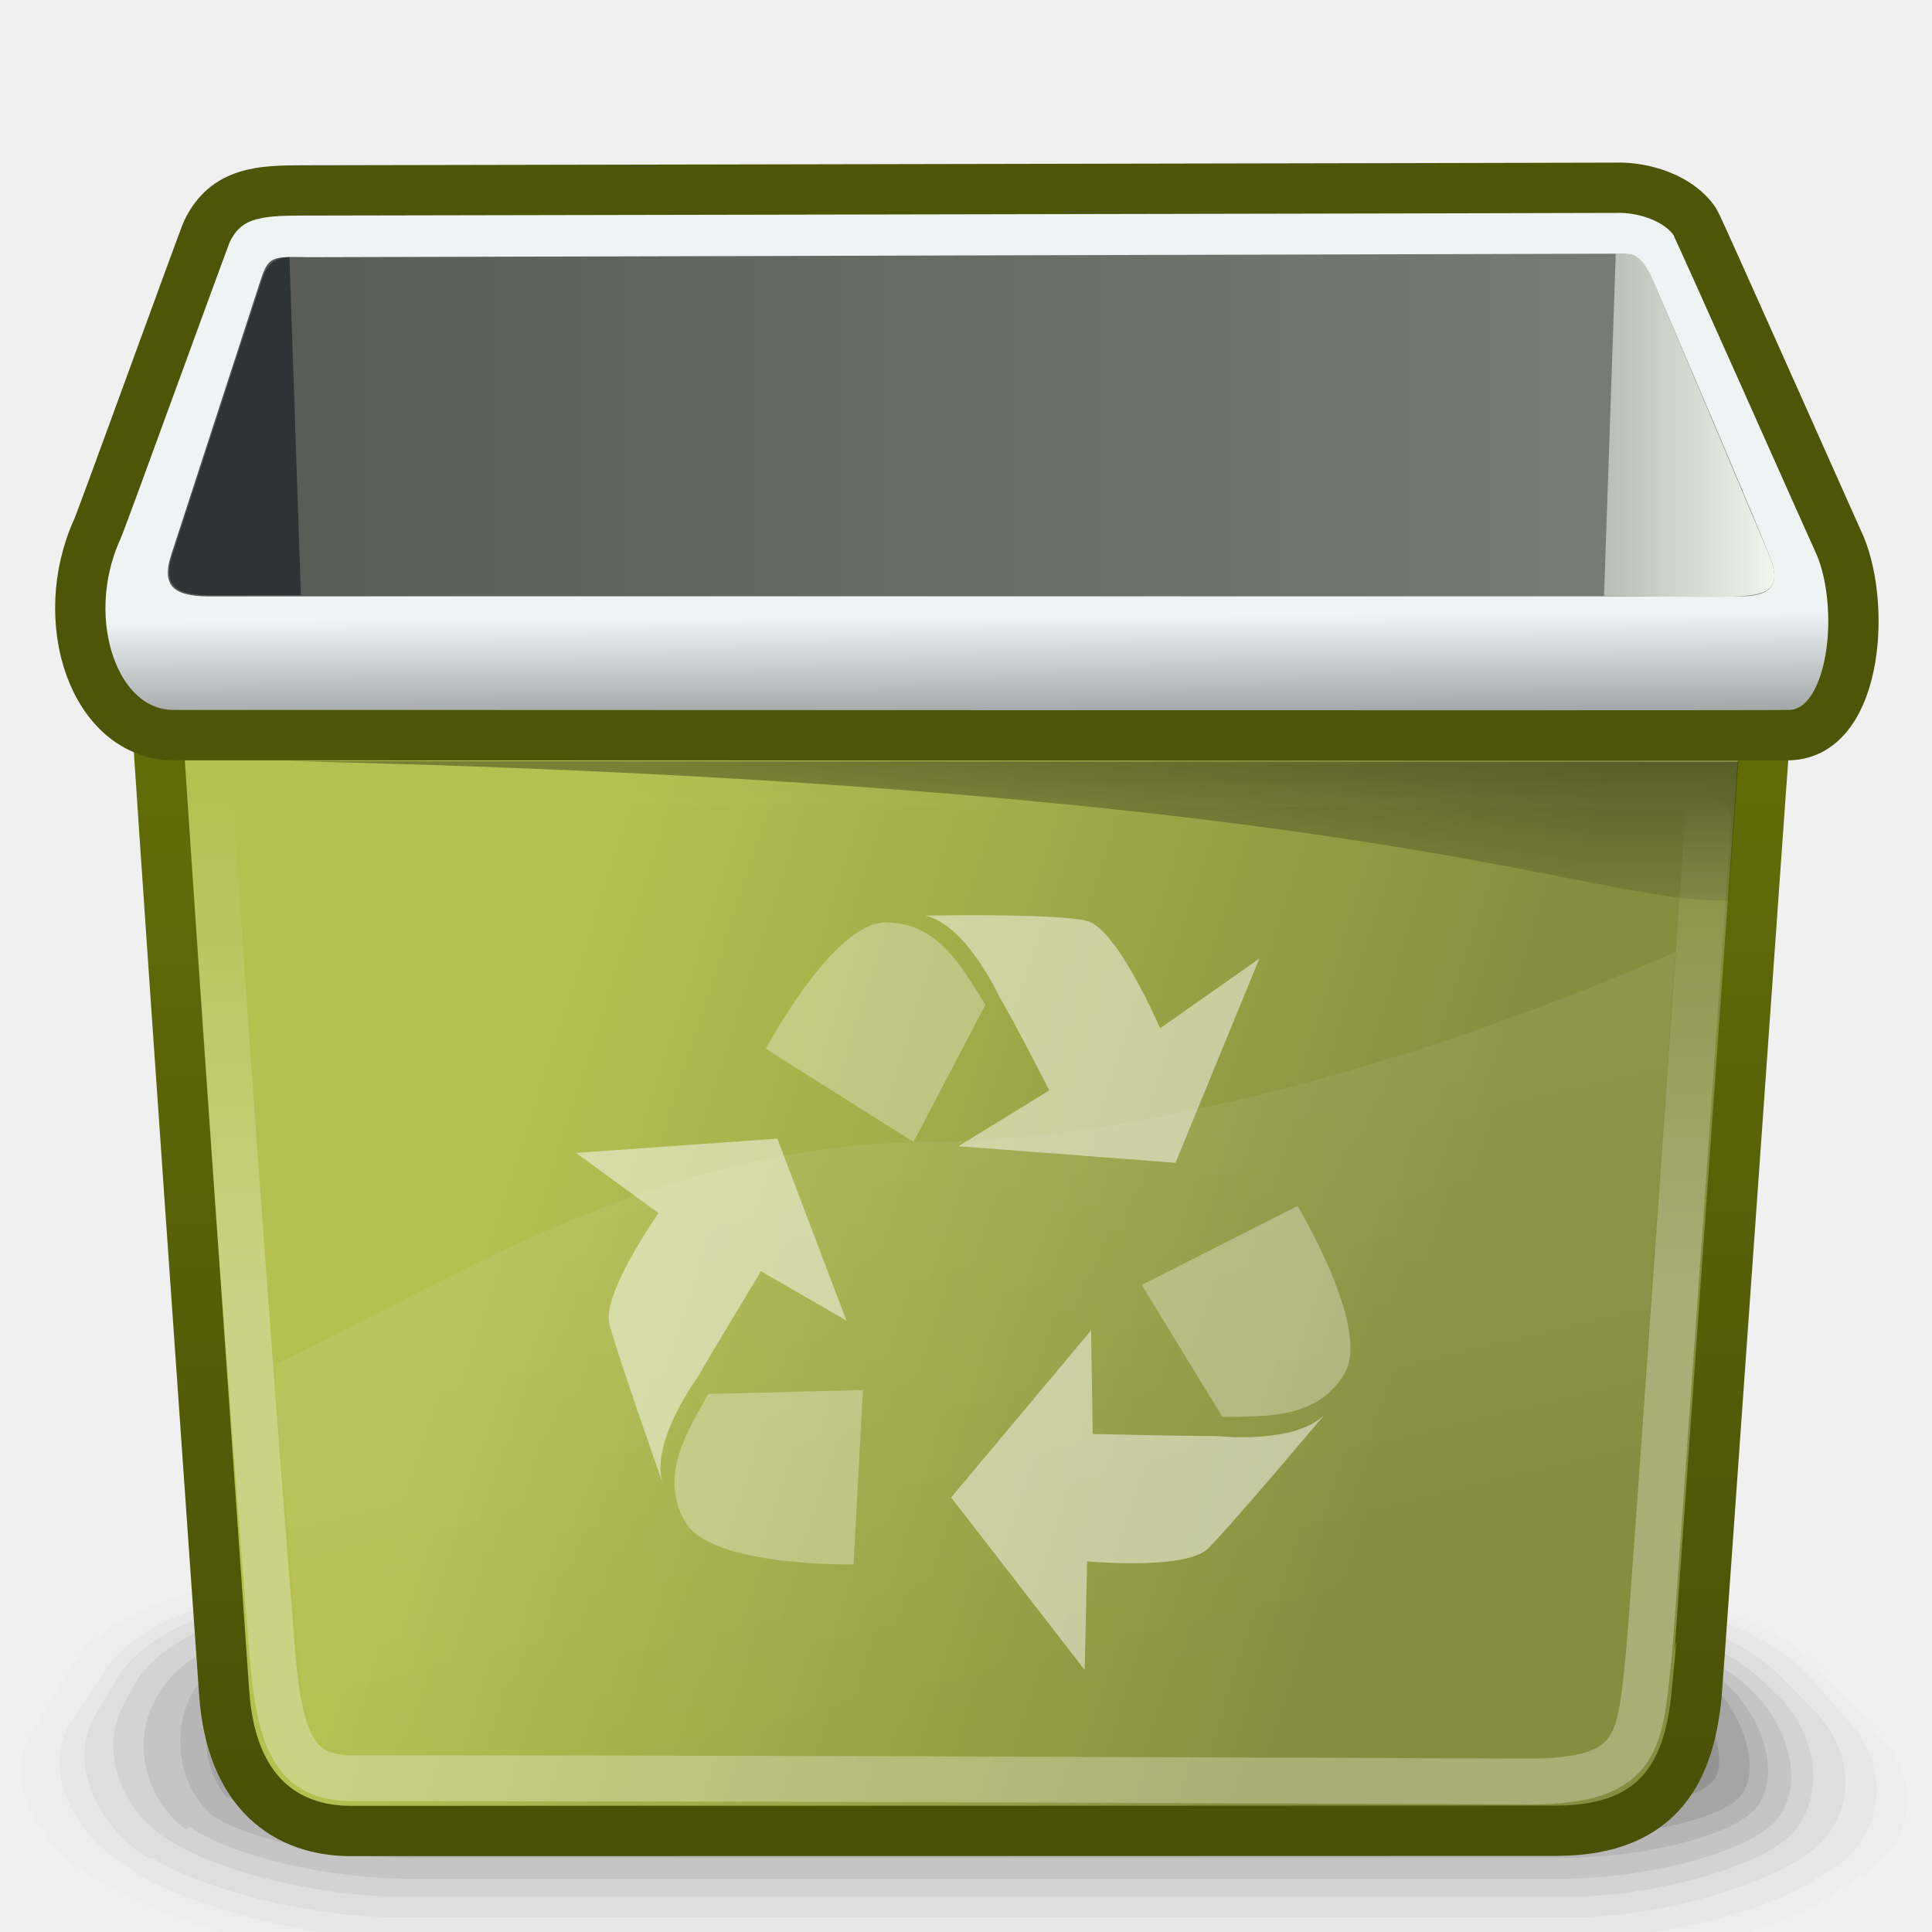
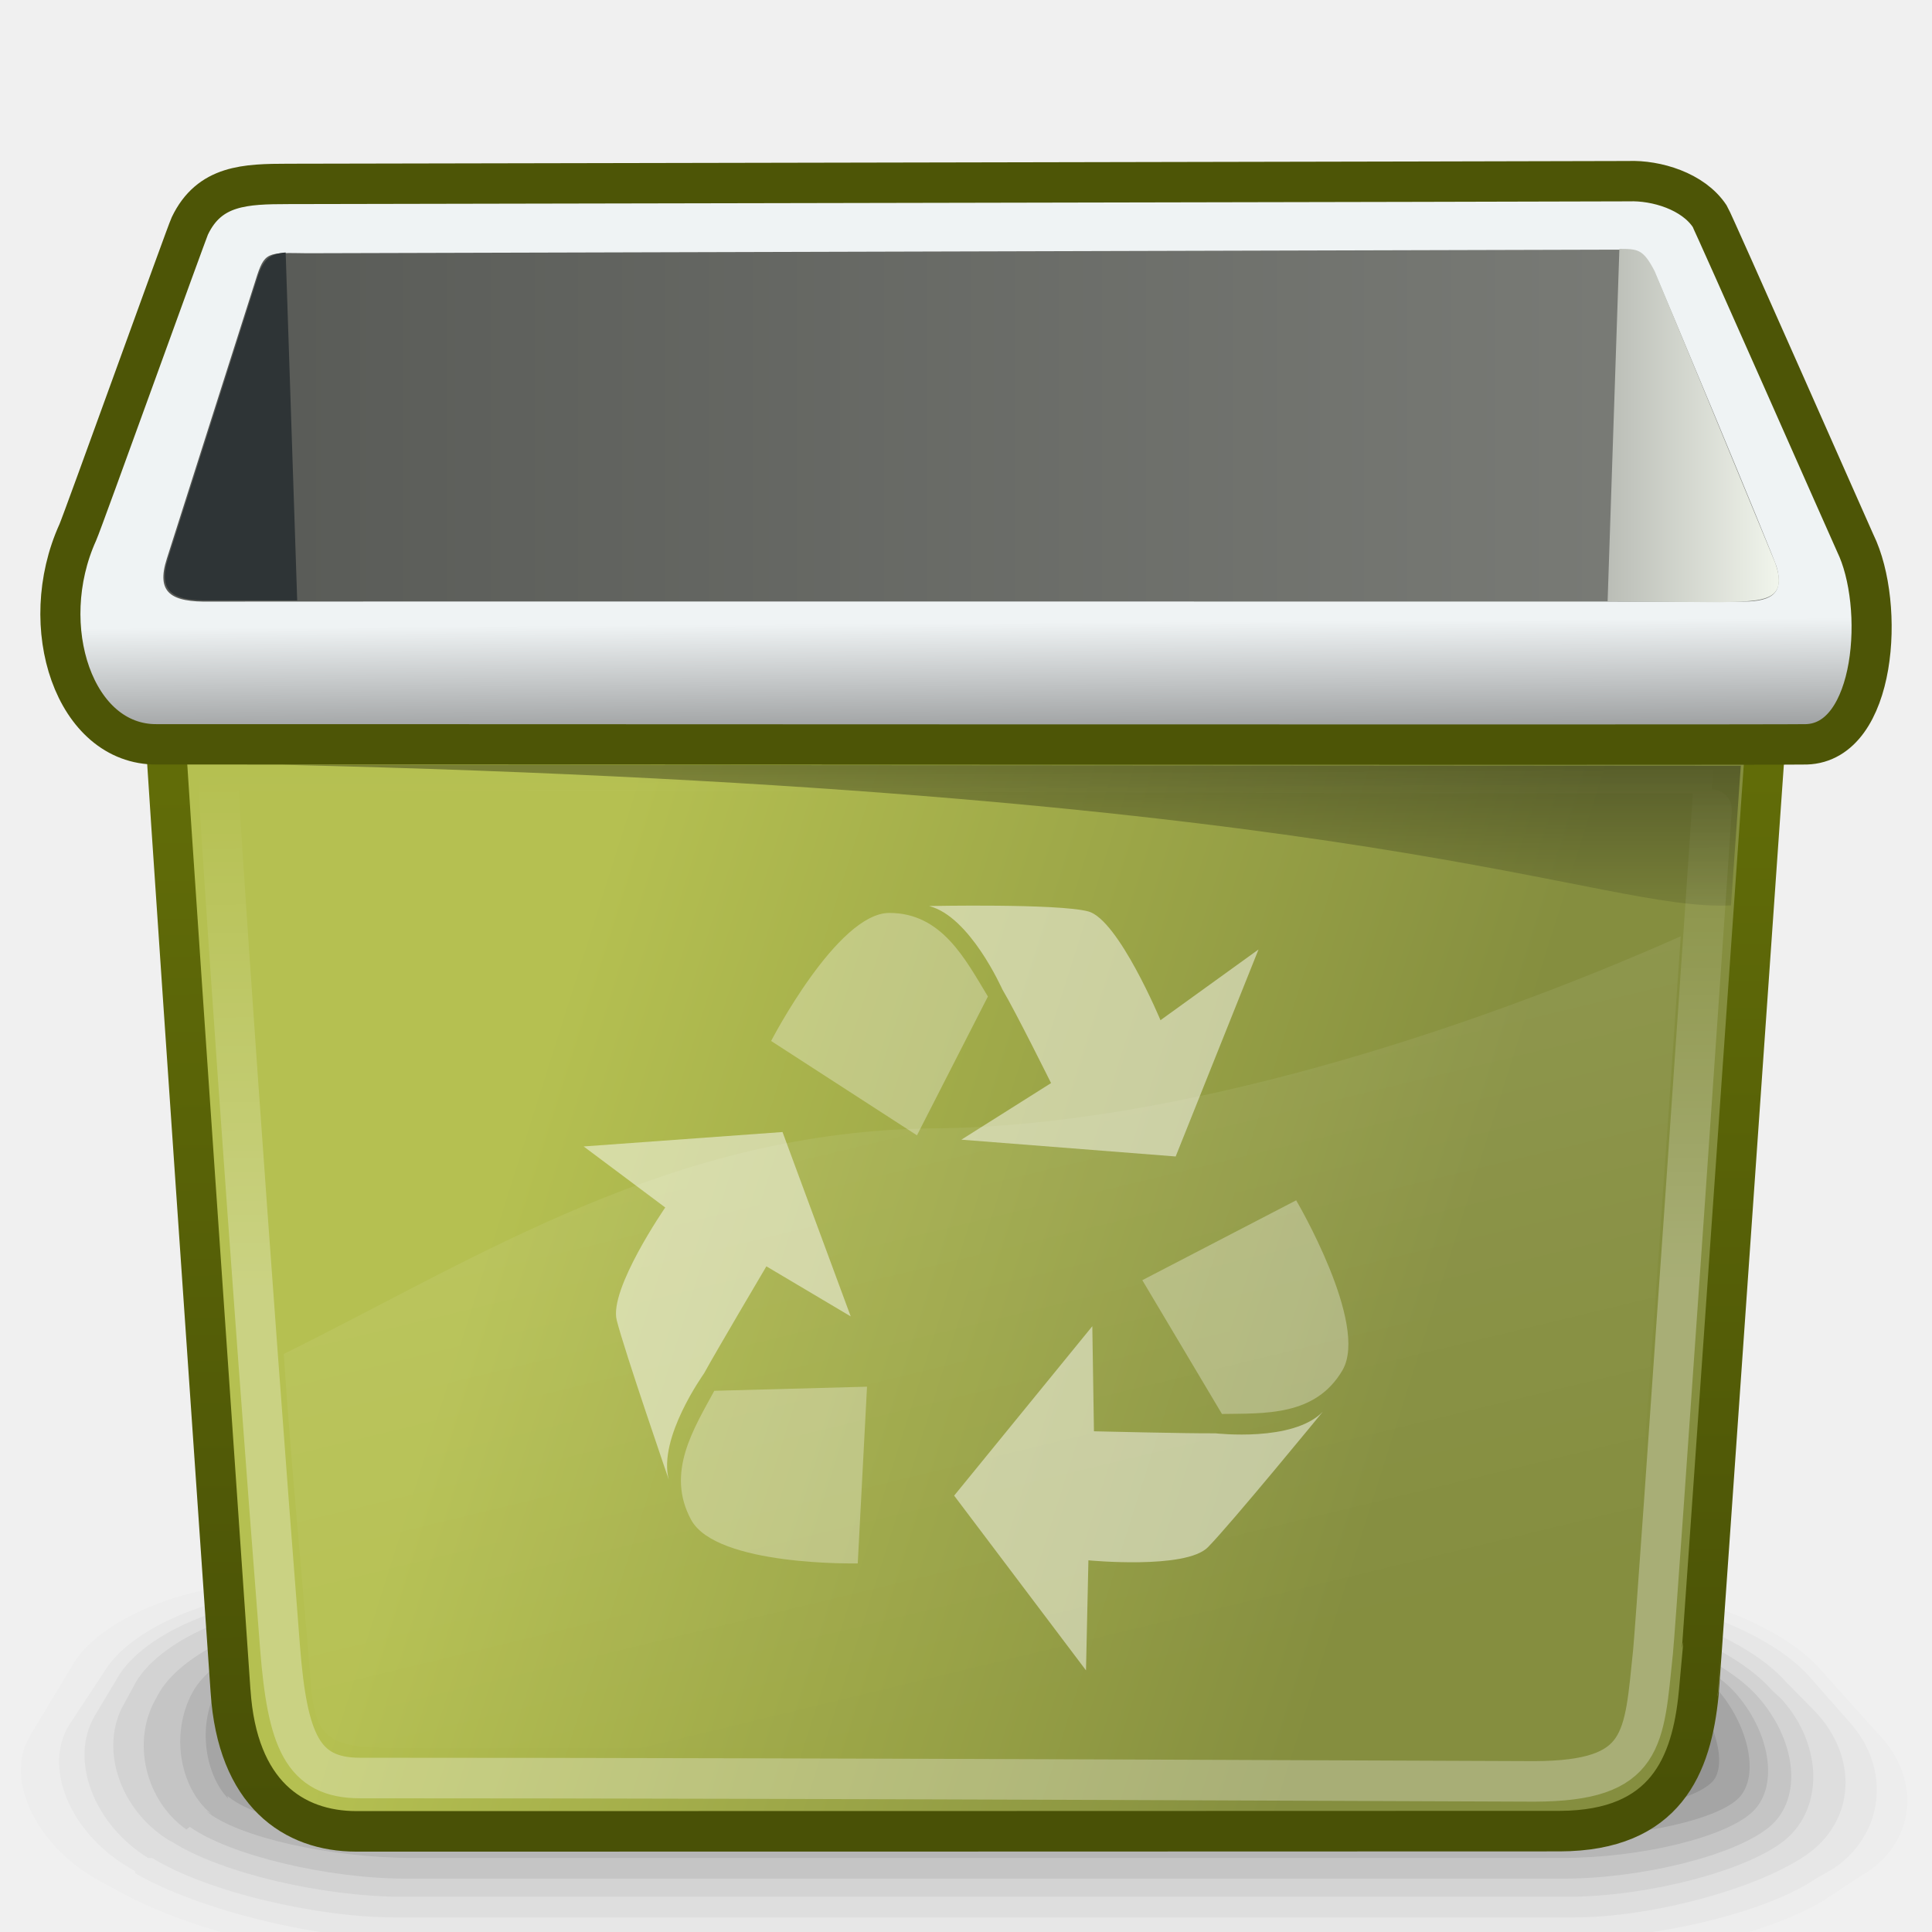
<svg xmlns="http://www.w3.org/2000/svg" xmlns:xlink="http://www.w3.org/1999/xlink" width="48px" height="48px" id="svg57">
  <defs id="defs3">
    <linearGradient id="linearGradient381">
      <stop id="stop382" offset="0" style="stop-color:#ffffff;stop-opacity:1;" />
      <stop id="stop383" offset="1" style="stop-color:#ffffff;stop-opacity:0;" />
    </linearGradient>
    <linearGradient id="linearGradient368">
      <stop style="stop-color:#ffffff;stop-opacity:0.103;" offset="0" id="stop369" />
      <stop style="stop-color:#ffffff;stop-opacity:0;" offset="1" id="stop372" />
    </linearGradient>
    <linearGradient id="linearGradient1065">
      <stop style="stop-color:#b5c051;stop-opacity:1;" offset="0" id="stop1066" />
      <stop style="stop-color:#858e3f;stop-opacity:1;" offset="1" id="stop1067" />
    </linearGradient>
    <linearGradient id="linearGradient172">
      <stop id="stop173" offset="0" style="stop-color:#616c08;stop-opacity:1;" />
      <stop id="stop174" offset="1" style="stop-color:#495106;stop-opacity:1;" />
    </linearGradient>
    <linearGradient id="linearGradient161">
      <stop id="stop162" offset="0" style="stop-color:#575955;stop-opacity:1;" />
      <stop id="stop163" offset="1" style="stop-color:#7c7e79;stop-opacity:1;" />
    </linearGradient>
    <linearGradient id="linearGradient157">
      <stop id="stop158" offset="0" style="stop-color:#babdb6;stop-opacity:1;" />
      <stop id="stop159" offset="1" style="stop-color:#f1f5ec;stop-opacity:1;" />
    </linearGradient>
    <linearGradient id="linearGradient149">
      <stop id="stop150" offset="0" style="stop-color:#000000;stop-opacity:1;" />
      <stop id="stop151" offset="1" style="stop-color:#000000;stop-opacity:0;" />
    </linearGradient>
    <linearGradient id="linearGradient1869">
      <stop style="stop-color:#eff3f4;stop-opacity:1;" offset="0" id="stop1870" />
      <stop style="stop-color:#939596;stop-opacity:1;" offset="1" id="stop1871" />
    </linearGradient>
    <linearGradient xlink:href="#linearGradient1869" id="linearGradient1872" gradientTransform="matrix(1.464893,0,0,0.475906,30.56501,-34.34268)" x1="-4.638" y1="104.388" x2="-4.524" y2="110.614" gradientUnits="userSpaceOnUse" />
    <linearGradient gradientUnits="userSpaceOnUse" y2="69.461" x2="7.529" y1="27.377" x1="7.374" gradientTransform="matrix(3.495016,0,0,0.344323,-2.972087,-3.408148e-2)" id="linearGradient152" xlink:href="#linearGradient149" />
    <linearGradient gradientUnits="userSpaceOnUse" y2="6.89" x2="60.686" y1="6.89" x1="55.208" gradientTransform="matrix(0.772488,0,0,1.55784,-2.79531,-0.166664)" id="linearGradient160" xlink:href="#linearGradient157" />
    <linearGradient gradientUnits="userSpaceOnUse" y2="21.17" x2="19.738" y1="21.17" x1="2.933" gradientTransform="matrix(2.374946,0,0,0.506711,-2.79531,-0.166664)" id="linearGradient164" xlink:href="#linearGradient161" />
    <linearGradient xlink:href="#linearGradient1065" id="linearGradient1068" gradientTransform="scale(1.175635,0.850604)" x1="10.861" y1="33.139" x2="30.587" y2="37.721" gradientUnits="userSpaceOnUse" />
    <linearGradient gradientUnits="userSpaceOnUse" y2="52.625" x2="19.673" y1="23.114" x1="19.347" gradientTransform="scale(1.175635,0.850604)" id="linearGradient101" xlink:href="#linearGradient172" />
    <linearGradient y2="48.805" x2="25.312" y1="25.335" x1="17.574" gradientTransform="scale(1.175636,0.850604)" gradientUnits="userSpaceOnUse" id="linearGradient374" xlink:href="#linearGradient368" />
    <linearGradient gradientUnits="userSpaceOnUse" y2="23.601" x2="19.858" y1="38.963" x1="19.977" gradientTransform="scale(1.215669,0.822592)" id="linearGradient384" xlink:href="#linearGradient381" />
+     <linearGradient xlink:href="#linearGradient149" id="linearGradient3977" gradientUnits="userSpaceOnUse" gradientTransform="matrix(3.495016,0,0,0.344323,-2.972087,-3.408148e-2)" x1="7.374" y1="27.377" x2="7.529" y2="69.461" />
  </defs>
  <g id="layer1">
    <g id="g189" style="fill-rule:nonzero;stroke:#000000;stroke-miterlimit:4" transform="matrix(1.030048,0,-0.165186,-0.642915,2.47714,64.74043)">
      <g style="stroke:none" id="g190">
        <g id="g191">
          <g style="opacity:0" id="g192">
            <path d="M 9.9,39.7 C 8,39.7 5.7,38.3 4.8,36.6 L 3,33.1 C 2.1,31.4 2.5,28.9 3.9,27.5 L 4.7,26.7 C 6.1,25.3 8.8,24.2 10.7,24.2 L 39.7,24.2 C 41.6,24.2 44.4,25.2 45.9,26.4 L 47.6,27.8 C 49.1,29 49.7,31.5 49,33.2 L 47.7,36.3 C 47,38.1 44.8,39.5 42.8,39.5 L 9.9,39.7 z " id="path193" />
          </g>
          <g style="opacity:0.014" id="g194">
            <path d="M 5,27.5 C 6.4,26.1 9,25 11,25 L 39.8,25 C 41.7,25 44.5,26 46,27.3 L 47,28.2 C 48.5,29.4 49.1,31.9 48.3,33.7 L 47.3,36.2 C 46.6,38 44.4,39.4 42.4,39.4 L 10.3,39.5 C 8.4,39.5 6.1,38.1 5.2,36.4 L 3.7,33.6 C 2.8,31.9 3.2,29.3 4.5,28 L 5,27.5 z " id="path195" />
          </g>
          <g style="opacity:0.027" id="g196">
            <path d="M 5.4,28.3 C 6.7,26.9 9.3,25.8 11.2,25.8 L 39.8,25.8 C 41.7,25.8 44.5,26.8 45.9,28.1 L 46.4,28.5 C 47.8,29.8 48.4,32.3 47.7,34.1 L 47,35.9 C 46.3,37.7 44.1,39.1 42.2,39.1 L 11,39.2 C 9.1,39.2 6.8,37.8 5.9,36.1 L 4.7,34 C 3.8,32.3 4.1,29.7 5.4,28.4 L 5.4,28.3 z " id="path197" />
          </g>
          <g style="opacity:0.041" id="g198">
            <path d="M 5.9,28.9 C 7,27.6 9.5,26.6 11.4,26.6 L 39.8,26.6 C 41.7,26.6 44.4,27.7 45.8,29 C 47.2,30.3 47.7,32.8 46.9,34.6 L 46.4,35.7 C 45.7,37.5 43.5,38.9 41.6,39 L 11.3,39 C 9.4,39 7.1,37.6 6.2,35.9 L 5.4,34.4 C 4.5,32.7 4.7,30.2 5.8,28.9 L 5.9,28.9 z " id="path199" />
          </g>
          <g style="opacity:0.054" id="g200">
            <path d="M 6.5,29.5 C 7.5,28.3 9.8,27.4 11.7,27.4 L 39.8,27.4 C 41.7,27.4 44.3,28.4 45.4,29.6 C 46.5,30.8 46.9,33.2 46.2,35 L 46,35.4 C 45.3,37.2 43.1,38.6 41.2,38.7 L 11.7,38.8 C 9.8,38.8 7.5,37.4 6.6,35.7 L 6.2,34.9 C 5.3,33.2 5.4,30.8 6.4,29.6 L 6.5,29.5 z " id="path201" />
          </g>
          <g style="opacity:0.068" id="g202">
            <path d="M 7,30.1 C 7.8,29 10,28.1 11.9,28.1 L 39.8,28.1 C 41.7,28.1 44.1,29 45.1,30.1 C 46.1,31.2 46.3,33.5 45.6,35.2 C 44.9,36.9 42.7,38.3 40.8,38.3 L 12.2,38.4 C 10.3,38.4 8,37 7.1,35.3 L 7,35.1 C 6.1,33.4 6.1,31.1 6.9,30 L 7,30.1 z " id="path203" />
          </g>
          <g style="opacity:0.082" id="g204">
            <path d="M 7.5,30.7 C 8.1,29.7 10.2,28.9 12.2,28.9 L 39.9,28.9 C 41.8,28.9 44,29.7 44.8,30.7 C 45.6,31.7 45.7,33.8 45.1,35.3 C 44.5,36.8 42.4,38.1 40.5,38.1 L 12.8,38.2 C 10.9,38.2 8.7,36.9 7.9,35.3 C 7.1,33.7 7,31.6 7.6,30.6 L 7.5,30.7 z " id="path205" />
          </g>
          <g style="opacity:0.096" id="g206">
            <path d="M 8.1,31.3 C 8.6,30.4 10.5,29.7 12.5,29.7 L 40,29.7 C 41.9,29.7 44,30.4 44.6,31.3 C 45.2,32.2 45.2,34.1 44.7,35.4 C 44.2,36.7 42.1,37.9 40.2,37.9 L 13.2,38 C 11.3,38 9.1,36.8 8.5,35.4 C 7.8,34 7.7,32.1 8.1,31.2 L 8.1,31.3 z " id="path207" />
          </g>
          <g style="opacity:0.109" id="g208">
            <path d="M 8.6,31.9 C 8.9,31.1 10.7,30.5 12.7,30.5 L 39.9,30.5 C 41.8,30.5 43.7,31.2 44.1,32 C 44.5,32.8 44.4,34.4 44,35.6 C 43.6,36.8 41.6,37.7 39.6,37.7 L 13.6,37.8 C 11.7,37.8 9.6,36.8 9.1,35.6 C 8.5,34.4 8.3,32.7 8.6,32 L 8.6,31.9 z " id="path209" />
          </g>
          <g style="opacity:0.123" id="g210">
            <path d="M 9.2,32.5 C 9.3,31.8 11,31.3 13,31.3 L 40,31.3 C 41.9,31.3 43.7,31.9 43.9,32.6 C 44.1,33.3 43.9,34.7 43.6,35.7 C 43.2,36.7 41.3,37.5 39.4,37.5 L 14.2,37.6 C 12.3,37.6 10.3,36.7 9.8,35.7 C 9.3,34.6 9.1,33.2 9.2,32.6 L 9.2,32.5 z " id="path211" />
          </g>
          <g style="opacity:0.136" id="g212">
            <path d="M 9.7,33.1 C 9.7,32.5 11.3,32.1 13.2,32.1 L 40,32.1 C 41.9,32.1 43.5,32.6 43.5,33.2 C 43.5,33.8 43.3,35 42.9,35.8 C 42.5,36.6 40.8,37.3 38.8,37.3 L 14.5,37.3 C 12.6,37.3 10.7,36.6 10.3,35.7 C 9.9,34.8 9.6,33.6 9.6,33.1 L 9.7,33.1 z " id="path213" />
          </g>
          <g style="opacity:0.15" id="g214">
            <path d="M 15,37 C 13.1,37 11.1,36.1 10.7,34.9 C 10.3,33.7 11.5,32.8 13.4,32.8 L 40,32.8 C 41.9,32.8 43.2,33.7 42.7,34.9 C 42.3,36 40.4,37 38.5,37 L 15,37 z " id="path215" />
          </g>
        </g>
      </g>
    </g>
-     <path style="fill:url(#linearGradient1068);fill-opacity:1.0;fill-rule:evenodd;stroke:url(#linearGradient101);stroke-width:1.25;stroke-linecap:butt;stroke-linejoin:miter;stroke-miterlimit:4;stroke-opacity:1" d="M 3.837,16.81 C 3.793,16.775 5.569,42.034 5.569,42.042 C 5.736,44.564 7.134,45.486 8.7,45.49 C 8.756,45.49 38.069,45.487 38.694,45.484 C 41.33,45.473 41.976,43.868 42.15,42.114 C 42.164,42.079 43.939,16.845 43.953,16.81 C 30.581,16.81 17.209,16.81 3.837,16.81 z " id="path1751" />
-     <path style="stroke-opacity:1;stroke-miterlimit:4;stroke-linejoin:miter;stroke-linecap:butt;stroke-width:1.25;stroke:#4d5506;fill-rule:evenodd;fill-opacity:1;fill:url(#linearGradient1872)" d="M 7.538,4.731 C 6.494,4.733 5.62,4.757 5.144,5.744 C 5.061,5.916 2.539,12.88 2.418,13.145 C 1.38,15.419 2.337,18.283 4.342,18.264 C 4.723,18.26 43.852,18.282 44.459,18.264 C 46.166,18.215 46.384,14.898 45.65,13.406 C 45.608,13.322 42.198,5.649 42.111,5.513 C 41.709,4.906 40.808,4.64 40.139,4.665 C 40.007,4.67 7.669,4.73 7.538,4.731 z " id="path1841" />
-     <path style="color:#000000;fill:url(#linearGradient164);fill-opacity:1;fill-rule:evenodd;stroke:none;stroke-width:0;stroke-linecap:butt;stroke-linejoin:miter;stroke-miterlimit:4;stroke-dashoffset:0;stroke-opacity:1;marker:none;marker-start:none;marker-mid:none;marker-end:none;visibility:visible;display:block" d="M 7.72,6.39 C 6.736,6.377 6.671,6.339 6.45,7.036 C 6.398,7.197 4.336,13.532 4.256,13.777 C 3.981,14.613 4.369,14.834 5.323,14.817 C 5.661,14.811 42.67,14.817 43.208,14.817 C 43.972,14.817 44.199,14.565 44.026,13.972 C 43.956,13.73 41.085,6.967 41.008,6.847 C 40.652,6.309 40.713,6.31 40.091,6.303 C 39.974,6.301 7.836,6.392 7.72,6.39 z " id="path1864" />
-     <path style="color:#000000;fill:#2e3436;fill-opacity:1;fill-rule:evenodd;stroke:none;stroke-width:0;stroke-linecap:butt;stroke-linejoin:miter;stroke-miterlimit:4;stroke-dashoffset:0;stroke-opacity:1;marker:none;marker-start:none;marker-mid:none;marker-end:none;visibility:visible;display:block" d="M 7.191,6.387 C 6.821,6.415 6.642,6.525 6.487,7.013 C 6.436,7.174 4.376,13.499 4.295,13.745 C 4.02,14.581 4.385,14.806 5.339,14.789 C 5.355,14.788 7.292,14.789 7.476,14.789 L 7.191,6.387 z " id="path1880" />
-     <path style="color:#000000;fill:url(#linearGradient160);fill-opacity:1;fill-rule:evenodd;stroke:none;stroke-width:0;stroke-linecap:butt;stroke-linejoin:miter;stroke-miterlimit:4;stroke-dashoffset:0;stroke-opacity:1;marker:none;marker-start:none;marker-mid:none;marker-end:none;visibility:visible;display:block" d="M 40.143,6.3 C 40.594,6.304 40.727,6.295 41.015,6.839 C 41.054,6.914 43.889,13.633 43.991,13.878 C 44.337,14.826 43.678,14.806 42.632,14.833 C 42.433,14.833 40.083,14.811 39.852,14.811 L 40.143,6.3 z " id="path1888" />
-     <path style="color:#000000;fill:url(#linearGradient152);fill-opacity:1;fill-rule:nonzero;stroke:none;stroke-width:0;stroke-linecap:butt;stroke-linejoin:miter;stroke-miterlimit:4;stroke-dashoffset:0;stroke-opacity:1;marker:none;marker-start:none;marker-mid:none;marker-end:none;visibility:visible;display:block" d="M 43.188,18.931 L 7.2,18.908 C 34.314,19.538 39.641,22.517 42.946,22.365 L 43.188,18.931 z " id="path1893" />
-     <g style="fill:#ffffff;fill-opacity:0.488" transform="matrix(1.420021,0,0,1.420021,-67.25409,-7.48474)" id="g144">
-       <path id="path41" d="M 64.131,25.325 L 67.928,25.615 L 69.396,22.041 L 67.659,23.262 C 67.659,23.262 66.914,21.524 66.379,21.384 C 65.843,21.245 63.559,21.291 63.559,21.291 C 64.286,21.471 64.85,22.72 64.859,22.734 C 65.086,23.104 65.72,24.348 65.72,24.348 L 64.131,25.325 z " style="fill-rule:evenodd;stroke:none;stroke-width:1px;stroke-linecap:butt;stroke-linejoin:miter;stroke-opacity:1" />
-       <path id="path130" d="M 64.601,22.853 L 63.344,25.25 L 60.76,23.621 C 60.76,23.621 61.932,21.41 62.855,21.41 C 63.786,21.41 64.202,22.212 64.601,22.853 z " style="color:#000000;fill-opacity:0.31;fill-rule:evenodd;stroke:none;stroke-width:1px;stroke-linecap:butt;stroke-linejoin:miter;stroke-miterlimit:4;stroke-dashoffset:0;stroke-opacity:1;marker:none;marker-start:none;marker-mid:none;marker-end:none;visibility:visible;display:inline;overflow:visible" />
-       <path id="path139" d="M 66.451,28.546 L 64.003,31.471 L 66.339,34.488 L 66.382,32.588 C 66.382,32.588 68.103,32.75 68.498,32.363 C 68.893,31.975 70.536,30.021 70.536,30.021 C 70.008,30.552 68.647,30.395 68.631,30.395 C 68.197,30.4 66.48,30.36 66.48,30.36 L 66.451,28.546 z " style="fill-rule:evenodd;stroke:none;stroke-width:1px;stroke-linecap:butt;stroke-linejoin:miter;stroke-opacity:1" />
-       <path id="path140" d="M 68.748,30.061 L 67.337,27.751 L 70.063,26.372 C 70.063,26.372 71.358,28.513 70.884,29.305 C 70.405,30.104 69.503,30.049 68.748,30.061 z " style="color:#000000;fill-opacity:0.31;fill-rule:evenodd;stroke:none;stroke-width:1px;stroke-linecap:butt;stroke-linejoin:miter;stroke-miterlimit:4;stroke-dashoffset:0;stroke-opacity:1;marker:none;marker-start:none;marker-mid:none;marker-end:none;visibility:visible;display:inline;overflow:visible" />
-       <path id="path142" d="M 62.17,28.376 L 60.962,25.193 L 57.438,25.442 L 58.884,26.496 C 58.884,26.496 57.885,27.906 58.024,28.442 C 58.163,28.977 58.947,31.196 58.947,31.196 C 58.75,30.474 59.565,29.373 59.573,29.358 C 59.785,28.98 60.676,27.512 60.676,27.512 L 62.17,28.376 z " style="fill-rule:evenodd;stroke:none;stroke-width:1px;stroke-linecap:butt;stroke-linejoin:miter;stroke-opacity:1" />
-       <path id="path143" d="M 59.753,29.661 L 62.459,29.59 L 62.295,32.641 C 62.295,32.641 59.793,32.695 59.343,31.889 C 58.889,31.076 59.387,30.321 59.753,29.661 z " style="color:#000000;fill-opacity:0.31;fill-rule:evenodd;stroke:none;stroke-width:1px;stroke-linecap:butt;stroke-linejoin:miter;stroke-miterlimit:4;stroke-dashoffset:0;stroke-opacity:1;marker:none;marker-start:none;marker-mid:none;marker-end:none;visibility:visible;display:inline;overflow:visible" />
+     <g id="g3964">
+       <path transform="matrix(0.997091,0,0,1.011161,0.175269,-0.497829)" id="path1751" d="M 3.837,16.81 C 3.793,16.775 5.569,42.034 5.569,42.042 C 5.736,44.564 7.134,45.486 8.7,45.49 C 8.756,45.49 38.069,45.487 38.694,45.484 C 41.33,45.473 41.976,43.868 42.15,42.114 C 42.164,42.079 43.939,16.845 43.953,16.81 C 30.581,16.81 17.209,16.81 3.837,16.81 z " style="fill:url(#linearGradient1068);fill-opacity:1;fill-rule:evenodd;stroke:url(#linearGradient101);stroke-width:0.996;stroke-linecap:butt;stroke-linejoin:miter;stroke-miterlimit:4;stroke-dasharray:none;stroke-opacity:1" />
+       <path transform="matrix(1.007266,0,0,1.010724,-0.252168,-0.110549)" id="path1893" d="M 43.188,18.931 L 7.2,18.908 C 34.314,19.538 39.641,22.517 42.946,22.365 L 43.188,18.931 z " style="color:#000000;fill:url(#linearGradient3977);fill-opacity:1;fill-rule:nonzero;stroke:none;stroke-width:0;stroke-linecap:butt;stroke-linejoin:miter;marker:none;marker-start:none;marker-mid:none;marker-end:none;stroke-miterlimit:4;stroke-dashoffset:0;stroke-opacity:1;visibility:visible;display:block" />
+       <g id="g144" transform="matrix(1.402179,0,0,1.438944,-66.03801,-8.126386)" style="fill:#ffffff;fill-opacity:0.488">
+         <path style="fill-rule:evenodd;stroke:none;stroke-width:1px;stroke-linecap:butt;stroke-linejoin:miter;stroke-opacity:1" d="M 64.131,25.325 L 67.928,25.615 L 69.396,22.041 L 67.659,23.262 C 67.659,23.262 66.914,21.524 66.379,21.384 C 65.843,21.245 63.559,21.291 63.559,21.291 C 64.286,21.471 64.85,22.72 64.859,22.734 C 65.086,23.104 65.72,24.348 65.72,24.348 L 64.131,25.325 z " id="path41" />
+         <path style="color:#000000;fill-opacity:0.31;fill-rule:evenodd;stroke:none;stroke-width:1px;stroke-linecap:butt;stroke-linejoin:miter;marker:none;marker-start:none;marker-mid:none;marker-end:none;stroke-miterlimit:4;stroke-dashoffset:0;stroke-opacity:1;visibility:visible;display:inline;overflow:visible" d="M 64.601,22.853 L 63.344,25.25 L 60.76,23.621 C 60.76,23.621 61.932,21.41 62.855,21.41 C 63.786,21.41 64.202,22.212 64.601,22.853 z " id="path130" />
+         <path style="fill-rule:evenodd;stroke:none;stroke-width:1px;stroke-linecap:butt;stroke-linejoin:miter;stroke-opacity:1" d="M 66.451,28.546 L 64.003,31.471 L 66.339,34.488 L 66.382,32.588 C 66.382,32.588 68.103,32.75 68.498,32.363 C 68.893,31.975 70.536,30.021 70.536,30.021 C 70.008,30.552 68.647,30.395 68.631,30.395 C 68.197,30.4 66.48,30.36 66.48,30.36 L 66.451,28.546 z " id="path139" />
+         <path style="color:#000000;fill-opacity:0.31;fill-rule:evenodd;stroke:none;stroke-width:1px;stroke-linecap:butt;stroke-linejoin:miter;marker:none;marker-start:none;marker-mid:none;marker-end:none;stroke-miterlimit:4;stroke-dashoffset:0;stroke-opacity:1;visibility:visible;display:inline;overflow:visible" d="M 68.748,30.061 L 67.337,27.751 L 70.063,26.372 C 70.063,26.372 71.358,28.513 70.884,29.305 C 70.405,30.104 69.503,30.049 68.748,30.061 z " id="path140" />
+         <path style="fill-rule:evenodd;stroke:none;stroke-width:1px;stroke-linecap:butt;stroke-linejoin:miter;stroke-opacity:1" d="M 62.17,28.376 L 60.962,25.193 L 57.438,25.442 L 58.884,26.496 C 58.884,26.496 57.885,27.906 58.024,28.442 C 58.163,28.977 58.947,31.196 58.947,31.196 C 58.75,30.474 59.565,29.373 59.573,29.358 C 59.785,28.98 60.676,27.512 60.676,27.512 L 62.17,28.376 z " id="path142" />
+         <path style="color:#000000;fill-opacity:0.31;fill-rule:evenodd;stroke:none;stroke-width:1px;stroke-linecap:butt;stroke-linejoin:miter;marker:none;marker-start:none;marker-mid:none;marker-end:none;stroke-miterlimit:4;stroke-dashoffset:0;stroke-opacity:1;visibility:visible;display:inline;overflow:visible" d="M 59.753,29.661 L 62.459,29.59 L 62.295,32.641 C 62.295,32.641 59.793,32.695 59.343,31.889 C 58.889,31.076 59.387,30.321 59.753,29.661 z " id="path143" />
+       </g>
+       <path transform="matrix(0.997091,0,0,1.011161,0.253928,-0.654813)" style="opacity:1;fill:url(#linearGradient374);fill-opacity:1;fill-rule:evenodd;stroke:none;stroke-width:14.962;stroke-linecap:butt;stroke-linejoin:miter;stroke-miterlimit:4;stroke-opacity:1" d="M 41.625,23.652 C 36.299,25.986 29.004,28.321 23.056,28.371 C 16.516,28.425 11.698,31.531 6.816,33.915 C 7.011,36.795 7.226,38.806 7.491,42.032 C 7.623,43.64 8.129,43.602 10.431,43.602 C 19.543,43.602 31.497,43.615 38.689,43.615 C 40.449,43.615 40.248,42.363 40.343,41.165 C 40.804,35.362 41.218,29.476 41.625,23.652 z " id="path344" />
+       <path transform="matrix(0.997091,0,0,1.011161,0.219976,-0.497829)" id="path375" d="M 5.21,19.403 C 5.158,19.403 6.049,32.078 6.757,40.968 C 6.939,43.25 7.31,44.179 8.748,44.179 C 20.599,44.179 37.442,44.264 38.015,44.262 C 40.79,44.252 40.738,43.236 40.968,41.078 C 41.051,40.292 42.505,19.491 42.491,19.491 C 32.561,19.491 17.479,19.434 5.21,19.403 z " style="fill:none;fill-opacity:1;fill-rule:evenodd;stroke:url(#linearGradient384);stroke-width:0.996;stroke-linecap:butt;stroke-linejoin:miter;stroke-miterlimit:4;stroke-dasharray:none;stroke-opacity:0.286" />
    </g>
-     <path id="path344" d="M 41.625,23.652 C 36.299,25.986 29.004,28.321 23.056,28.371 C 16.516,28.425 11.698,31.531 6.816,33.915 C 7.011,36.795 7.226,38.806 7.491,42.032 C 7.623,43.64 8.129,43.602 10.431,43.602 C 19.543,43.602 31.497,43.615 38.689,43.615 C 40.449,43.615 40.248,42.363 40.343,41.165 C 40.804,35.362 41.218,29.476 41.625,23.652 z " style="fill:url(#linearGradient374);fill-opacity:1.0;fill-rule:evenodd;stroke:none;stroke-width:14.962;stroke-linecap:butt;stroke-linejoin:miter;stroke-miterlimit:4;stroke-opacity:1;opacity:1" />
-     <path style="stroke-opacity:0.286;stroke-miterlimit:4;stroke-linejoin:miter;stroke-linecap:butt;stroke-width:1.14;stroke:url(#linearGradient384);fill-rule:evenodd;fill-opacity:1;fill:none;stroke-dasharray:none" d="M 5.21,19.403 C 5.158,19.403 6.049,32.078 6.757,40.968 C 6.939,43.25 7.31,44.179 8.748,44.179 C 20.599,44.179 37.442,44.264 38.015,44.262 C 40.79,44.252 40.738,43.236 40.968,41.078 C 41.051,40.292 42.505,19.491 42.491,19.491 C 32.561,19.491 17.479,19.434 5.21,19.403 z " id="path375" />
+     <path style="fill:url(#linearGradient1872);fill-opacity:1;fill-rule:evenodd;stroke:#4d5506;stroke-width:0.975;stroke-linecap:butt;stroke-linejoin:miter;stroke-miterlimit:4;stroke-dasharray:none;stroke-opacity:1" d="M 7.538,4.731 C 6.494,4.733 5.62,4.757 5.144,5.744 C 5.061,5.916 2.539,12.88 2.418,13.145 C 1.38,15.419 2.337,18.283 4.342,18.264 C 4.723,18.26 43.852,18.282 44.459,18.264 C 46.166,18.215 46.384,14.898 45.65,13.406 C 45.608,13.322 42.198,5.649 42.111,5.513 C 41.709,4.906 40.808,4.64 40.139,4.665 C 40.007,4.67 7.669,4.73 7.538,4.731 z " id="path1841" transform="matrix(1.021485,0,0,1.028865,-0.537224,-0.298421)" />
+     <path style="color:#000000;fill:url(#linearGradient164);fill-opacity:1;fill-rule:evenodd;stroke:none;stroke-width:0;stroke-linecap:butt;stroke-linejoin:miter;marker:none;marker-start:none;marker-mid:none;marker-end:none;stroke-miterlimit:4;stroke-dashoffset:0;stroke-opacity:1;visibility:visible;display:block" d="M 7.72,6.39 C 6.736,6.377 6.671,6.339 6.45,7.036 C 6.398,7.197 4.336,13.532 4.256,13.777 C 3.981,14.613 4.369,14.834 5.323,14.817 C 5.661,14.811 42.67,14.817 43.208,14.817 C 43.972,14.817 44.199,14.565 44.026,13.972 C 43.956,13.73 41.085,6.967 41.008,6.847 C 40.652,6.309 40.713,6.31 40.091,6.303 C 39.974,6.301 7.836,6.392 7.72,6.39 z " id="path1864" transform="matrix(1.005586,0,0,1.027013,-0.134078,-0.270972)" />
+     <path style="color:#000000;fill:#2e3436;fill-opacity:1;fill-rule:evenodd;stroke:none;stroke-width:0;stroke-linecap:butt;stroke-linejoin:miter;marker:none;marker-start:none;marker-mid:none;marker-end:none;stroke-miterlimit:4;stroke-dashoffset:0;stroke-opacity:1;visibility:visible;display:block" d="M 7.191,6.387 C 6.821,6.415 6.642,6.525 6.487,7.013 C 6.436,7.174 4.376,13.499 4.295,13.745 C 4.02,14.581 4.385,14.806 5.339,14.789 C 5.355,14.788 7.292,14.789 7.476,14.789 L 7.191,6.387 z " id="path1880" transform="matrix(1.005586,0,0,1.028865,-0.134078,-0.298421)" />
+     <path style="color:#000000;fill:url(#linearGradient160);fill-opacity:1;fill-rule:evenodd;stroke:none;stroke-width:0;stroke-linecap:butt;stroke-linejoin:miter;marker:none;marker-start:none;marker-mid:none;marker-end:none;stroke-miterlimit:4;stroke-dashoffset:0;stroke-opacity:1;visibility:visible;display:block" d="M 40.143,6.3 C 40.594,6.304 40.727,6.295 41.015,6.839 C 41.054,6.914 43.889,13.633 43.991,13.878 C 44.337,14.826 43.678,14.806 42.632,14.833 C 42.433,14.833 40.083,14.811 39.852,14.811 L 40.143,6.3 z " id="path1888" transform="matrix(1.005586,0,0,1.028865,-0.134078,-0.298421)" />
  </g>
</svg>
